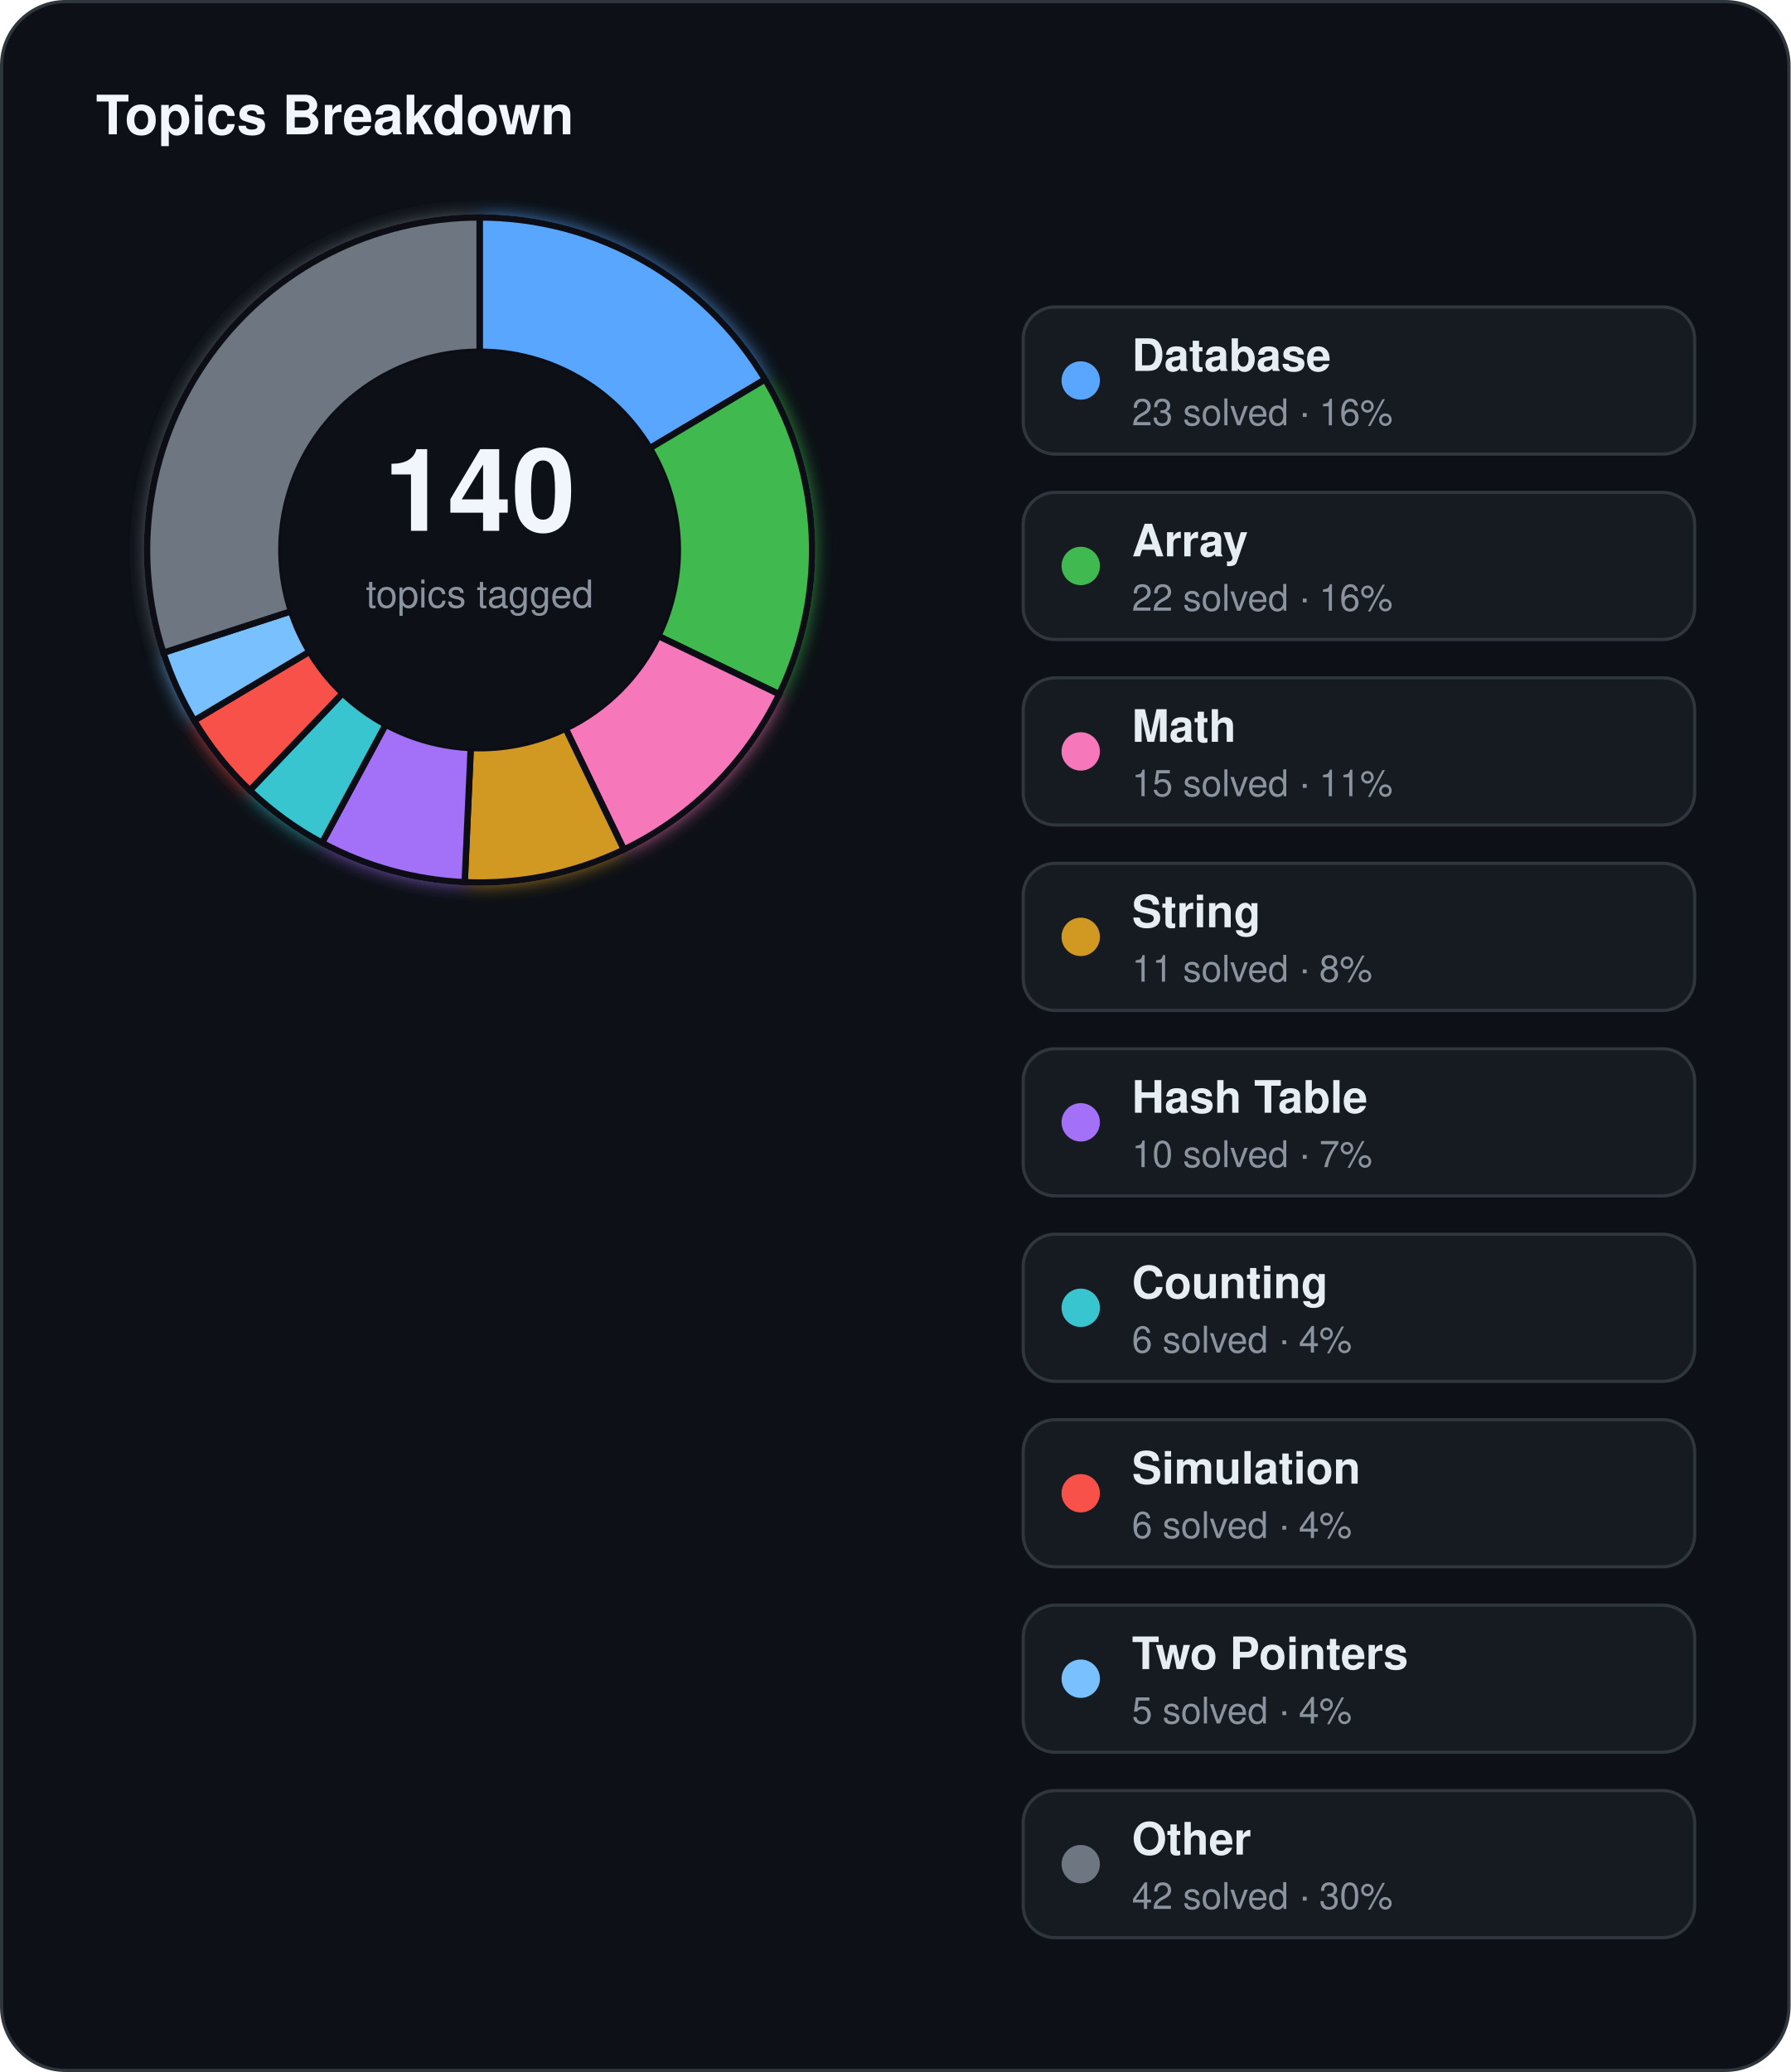
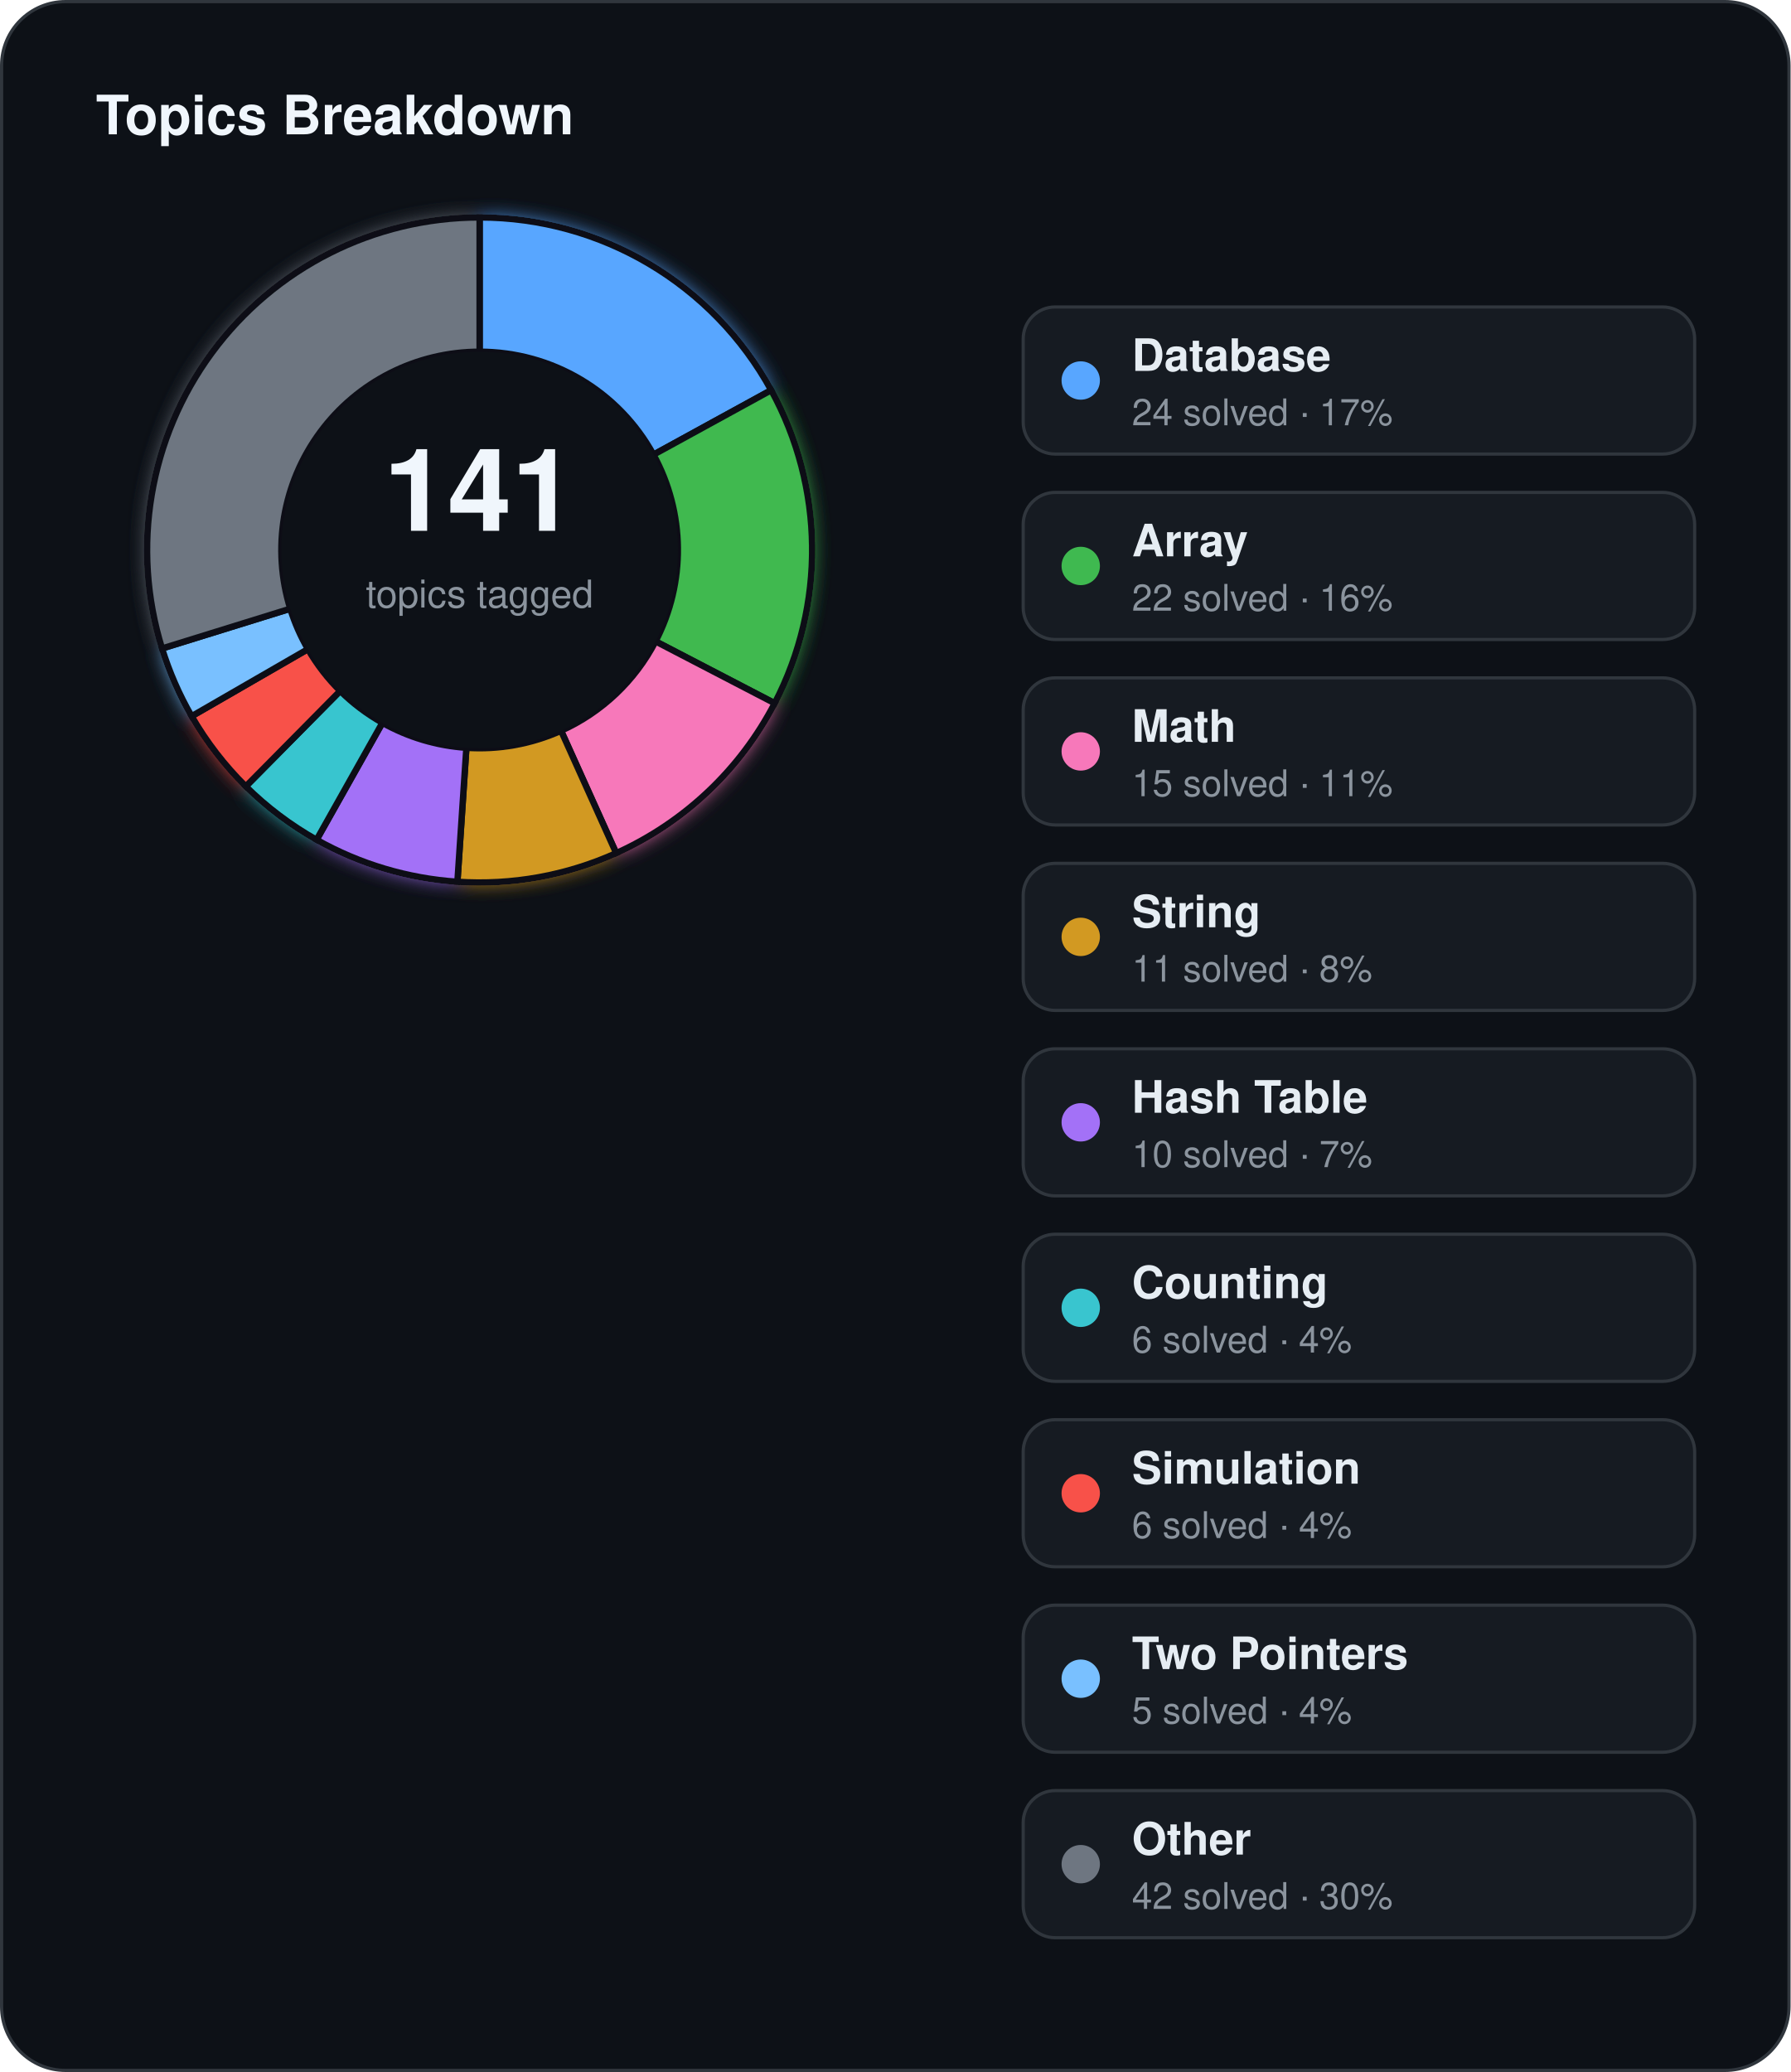
<svg xmlns="http://www.w3.org/2000/svg" width="560" height="648" viewBox="0 0 560 648">
  <defs>
    <filter id="topics-glow" x="-60%" y="-60%" width="220%" height="220%">
      <feGaussianBlur stdDeviation="3" result="blur" />
      <feMerge>
        <feMergeNode in="blur" />
        <feMergeNode in="SourceGraphic" />
      </feMerge>
    </filter>
  </defs>
  <rect x="0.5" y="0.5" width="559" height="647" rx="20" fill="#0d1117" stroke="#30363d" stroke-width="1" />
  <text x="30" y="42" fill="#f0f6fc" font-family="Segoe UI, Helvetica, Arial, sans-serif" font-size="17" font-weight="700">Topics Breakdown</text>
  <g filter="url(#topics-glow)">
-     <path d="M 150.00,68.00 A 104,104 0 0 1 239.28,118.66 L 203.22,140.20 A 62,62 0 0 0 150.00,110.00 Z" fill="#58a6ff" stroke="#0d1117" stroke-width="2" />
-     <path d="M 239.28,118.66 A 104,104 0 0 1 243.70,217.12 L 205.86,198.90 A 62,62 0 0 0 203.22,140.20 Z" fill="#3fb950" stroke="#0d1117" stroke-width="2" />
-     <path d="M 243.70,217.12 A 104,104 0 0 1 195.12,265.70 L 176.90,227.86 A 62,62 0 0 0 205.86,198.90 Z" fill="#f778ba" stroke="#0d1117" stroke-width="2" />
-     <path d="M 195.12,265.70 A 104,104 0 0 1 145.33,275.90 L 147.22,233.94 A 62,62 0 0 0 176.90,227.86 Z" fill="#d29922" stroke="#0d1117" stroke-width="2" />
-     <path d="M 145.33,275.90 A 104,104 0 0 1 100.72,263.58 L 120.62,226.60 A 62,62 0 0 0 147.22,233.94 Z" fill="#a371f7" stroke="#0d1117" stroke-width="2" />
-     <path d="M 100.72,263.58 A 104,104 0 0 1 78.13,247.17 L 107.15,216.81 A 62,62 0 0 0 120.62,226.60 Z" fill="#39c5cf" stroke="#0d1117" stroke-width="2" />
-     <path d="M 78.13,247.17 A 104,104 0 0 1 60.72,225.34 L 96.78,203.80 A 62,62 0 0 0 107.15,216.81 Z" fill="#f85149" stroke="#0d1117" stroke-width="2" />
-     <path d="M 60.72,225.34 A 104,104 0 0 1 51.09,204.14 L 91.03,191.16 A 62,62 0 0 0 96.78,203.80 Z" fill="#79c0ff" stroke="#0d1117" stroke-width="2" />
-     <path d="M 51.09,204.14 A 104,104 0 0 1 150.00,68.00 L 150.00,110.00 A 62,62 0 0 0 91.03,191.16 Z" fill="#6e7681" stroke="#0d1117" stroke-width="2" />
+     <path d="M 150.00,68.00 A 104,104 0 0 1 241.20,122.02 L 204.37,142.20 A 62,62 0 0 0 150.00,110.00 Z" fill="#58a6ff" stroke="#0d1117" stroke-width="2" />
+     <path d="M 241.20,122.02 A 104,104 0 0 1 242.29,219.94 L 205.02,200.58 A 62,62 0 0 0 204.37,142.20 Z" fill="#3fb950" stroke="#0d1117" stroke-width="2" />
+     <path d="M 242.29,219.94 A 104,104 0 0 1 192.72,266.82 L 175.47,228.53 A 62,62 0 0 0 205.02,200.58 Z" fill="#f778ba" stroke="#0d1117" stroke-width="2" />
+     <path d="M 192.72,266.82 A 104,104 0 0 1 143.05,275.77 L 145.86,233.86 A 62,62 0 0 0 175.47,228.53 Z" fill="#d29922" stroke="#0d1117" stroke-width="2" />
+     <path d="M 143.05,275.77 A 104,104 0 0 1 99.01,262.64 L 119.60,226.04 A 62,62 0 0 0 145.86,233.86 Z" fill="#a371f7" stroke="#0d1117" stroke-width="2" />
+     <path d="M 99.01,262.64 A 104,104 0 0 1 76.87,245.95 L 106.40,216.08 A 62,62 0 0 0 119.60,226.04 Z" fill="#39c5cf" stroke="#0d1117" stroke-width="2" />
+     <path d="M 76.87,245.95 A 104,104 0 0 1 59.93,224.00 L 96.31,203.00 A 62,62 0 0 0 106.40,216.08 Z" fill="#f85149" stroke="#0d1117" stroke-width="2" />
+     <path d="M 59.93,224.00 A 104,104 0 0 1 50.67,202.81 L 90.78,190.37 A 62,62 0 0 0 96.31,203.00 Z" fill="#79c0ff" stroke="#0d1117" stroke-width="2" />
+     <path d="M 50.67,202.81 A 104,104 0 0 1 150.00,68.00 L 150.00,110.00 A 62,62 0 0 0 90.78,190.37 Z" fill="#6e7681" stroke="#0d1117" stroke-width="2" />
  </g>
  <circle cx="150" cy="172" r="62" fill="#0d1117" />
-   <text x="150" y="166" text-anchor="middle" fill="#f0f6fc" font-family="Segoe UI, Helvetica, Arial, sans-serif" font-size="36" font-weight="700">140</text>
+   <text x="150" y="166" text-anchor="middle" fill="#f0f6fc" font-family="Segoe UI, Helvetica, Arial, sans-serif" font-size="36" font-weight="700">141</text>
  <text x="150" y="190" text-anchor="middle" fill="#8b949e" font-family="Segoe UI, Helvetica, Arial, sans-serif" font-size="12">topics tagged</text>
  <rect x="320" y="96" width="210" height="46" rx="10" fill="#161b22" stroke="#30363d" stroke-width="1" />
  <circle cx="338" cy="119" r="6" fill="#58a6ff" />
  <text x="354" y="116" fill="#e6edf3" font-family="Segoe UI, Helvetica, Arial, sans-serif" font-size="14" font-weight="600">Database</text>
-   <text x="354" y="133" fill="#8b949e" font-family="Segoe UI, Helvetica, Arial, sans-serif" font-size="11.5">23 solved · 16%</text>
+   <text x="354" y="133" fill="#8b949e" font-family="Segoe UI, Helvetica, Arial, sans-serif" font-size="11.5">24 solved · 17%</text>
  <rect x="320" y="154" width="210" height="46" rx="10" fill="#161b22" stroke="#30363d" stroke-width="1" />
  <circle cx="338" cy="177" r="6" fill="#3fb950" />
  <text x="354" y="174" fill="#e6edf3" font-family="Segoe UI, Helvetica, Arial, sans-serif" font-size="14" font-weight="600">Array</text>
  <text x="354" y="191" fill="#8b949e" font-family="Segoe UI, Helvetica, Arial, sans-serif" font-size="11.5">22 solved · 16%</text>
  <rect x="320" y="212" width="210" height="46" rx="10" fill="#161b22" stroke="#30363d" stroke-width="1" />
  <circle cx="338" cy="235" r="6" fill="#f778ba" />
  <text x="354" y="232" fill="#e6edf3" font-family="Segoe UI, Helvetica, Arial, sans-serif" font-size="14" font-weight="600">Math</text>
  <text x="354" y="249" fill="#8b949e" font-family="Segoe UI, Helvetica, Arial, sans-serif" font-size="11.5">15 solved · 11%</text>
  <rect x="320" y="270" width="210" height="46" rx="10" fill="#161b22" stroke="#30363d" stroke-width="1" />
  <circle cx="338" cy="293" r="6" fill="#d29922" />
  <text x="354" y="290" fill="#e6edf3" font-family="Segoe UI, Helvetica, Arial, sans-serif" font-size="14" font-weight="600">String</text>
  <text x="354" y="307" fill="#8b949e" font-family="Segoe UI, Helvetica, Arial, sans-serif" font-size="11.5">11 solved · 8%</text>
  <rect x="320" y="328" width="210" height="46" rx="10" fill="#161b22" stroke="#30363d" stroke-width="1" />
  <circle cx="338" cy="351" r="6" fill="#a371f7" />
  <text x="354" y="348" fill="#e6edf3" font-family="Segoe UI, Helvetica, Arial, sans-serif" font-size="14" font-weight="600">Hash Table</text>
  <text x="354" y="365" fill="#8b949e" font-family="Segoe UI, Helvetica, Arial, sans-serif" font-size="11.5">10 solved · 7%</text>
  <rect x="320" y="386" width="210" height="46" rx="10" fill="#161b22" stroke="#30363d" stroke-width="1" />
  <circle cx="338" cy="409" r="6" fill="#39c5cf" />
  <text x="354" y="406" fill="#e6edf3" font-family="Segoe UI, Helvetica, Arial, sans-serif" font-size="14" font-weight="600">Counting</text>
  <text x="354" y="423" fill="#8b949e" font-family="Segoe UI, Helvetica, Arial, sans-serif" font-size="11.5">6 solved · 4%</text>
  <rect x="320" y="444" width="210" height="46" rx="10" fill="#161b22" stroke="#30363d" stroke-width="1" />
  <circle cx="338" cy="467" r="6" fill="#f85149" />
  <text x="354" y="464" fill="#e6edf3" font-family="Segoe UI, Helvetica, Arial, sans-serif" font-size="14" font-weight="600">Simulation</text>
  <text x="354" y="481" fill="#8b949e" font-family="Segoe UI, Helvetica, Arial, sans-serif" font-size="11.5">6 solved · 4%</text>
  <rect x="320" y="502" width="210" height="46" rx="10" fill="#161b22" stroke="#30363d" stroke-width="1" />
  <circle cx="338" cy="525" r="6" fill="#79c0ff" />
  <text x="354" y="522" fill="#e6edf3" font-family="Segoe UI, Helvetica, Arial, sans-serif" font-size="14" font-weight="600">Two Pointers</text>
  <text x="354" y="539" fill="#8b949e" font-family="Segoe UI, Helvetica, Arial, sans-serif" font-size="11.5">5 solved · 4%</text>
  <rect x="320" y="560" width="210" height="46" rx="10" fill="#161b22" stroke="#30363d" stroke-width="1" />
  <circle cx="338" cy="583" r="6" fill="#6e7681" />
  <text x="354" y="580" fill="#e6edf3" font-family="Segoe UI, Helvetica, Arial, sans-serif" font-size="14" font-weight="600">Other</text>
  <text x="354" y="597" fill="#8b949e" font-family="Segoe UI, Helvetica, Arial, sans-serif" font-size="11.5">42 solved · 30%</text>
</svg>
